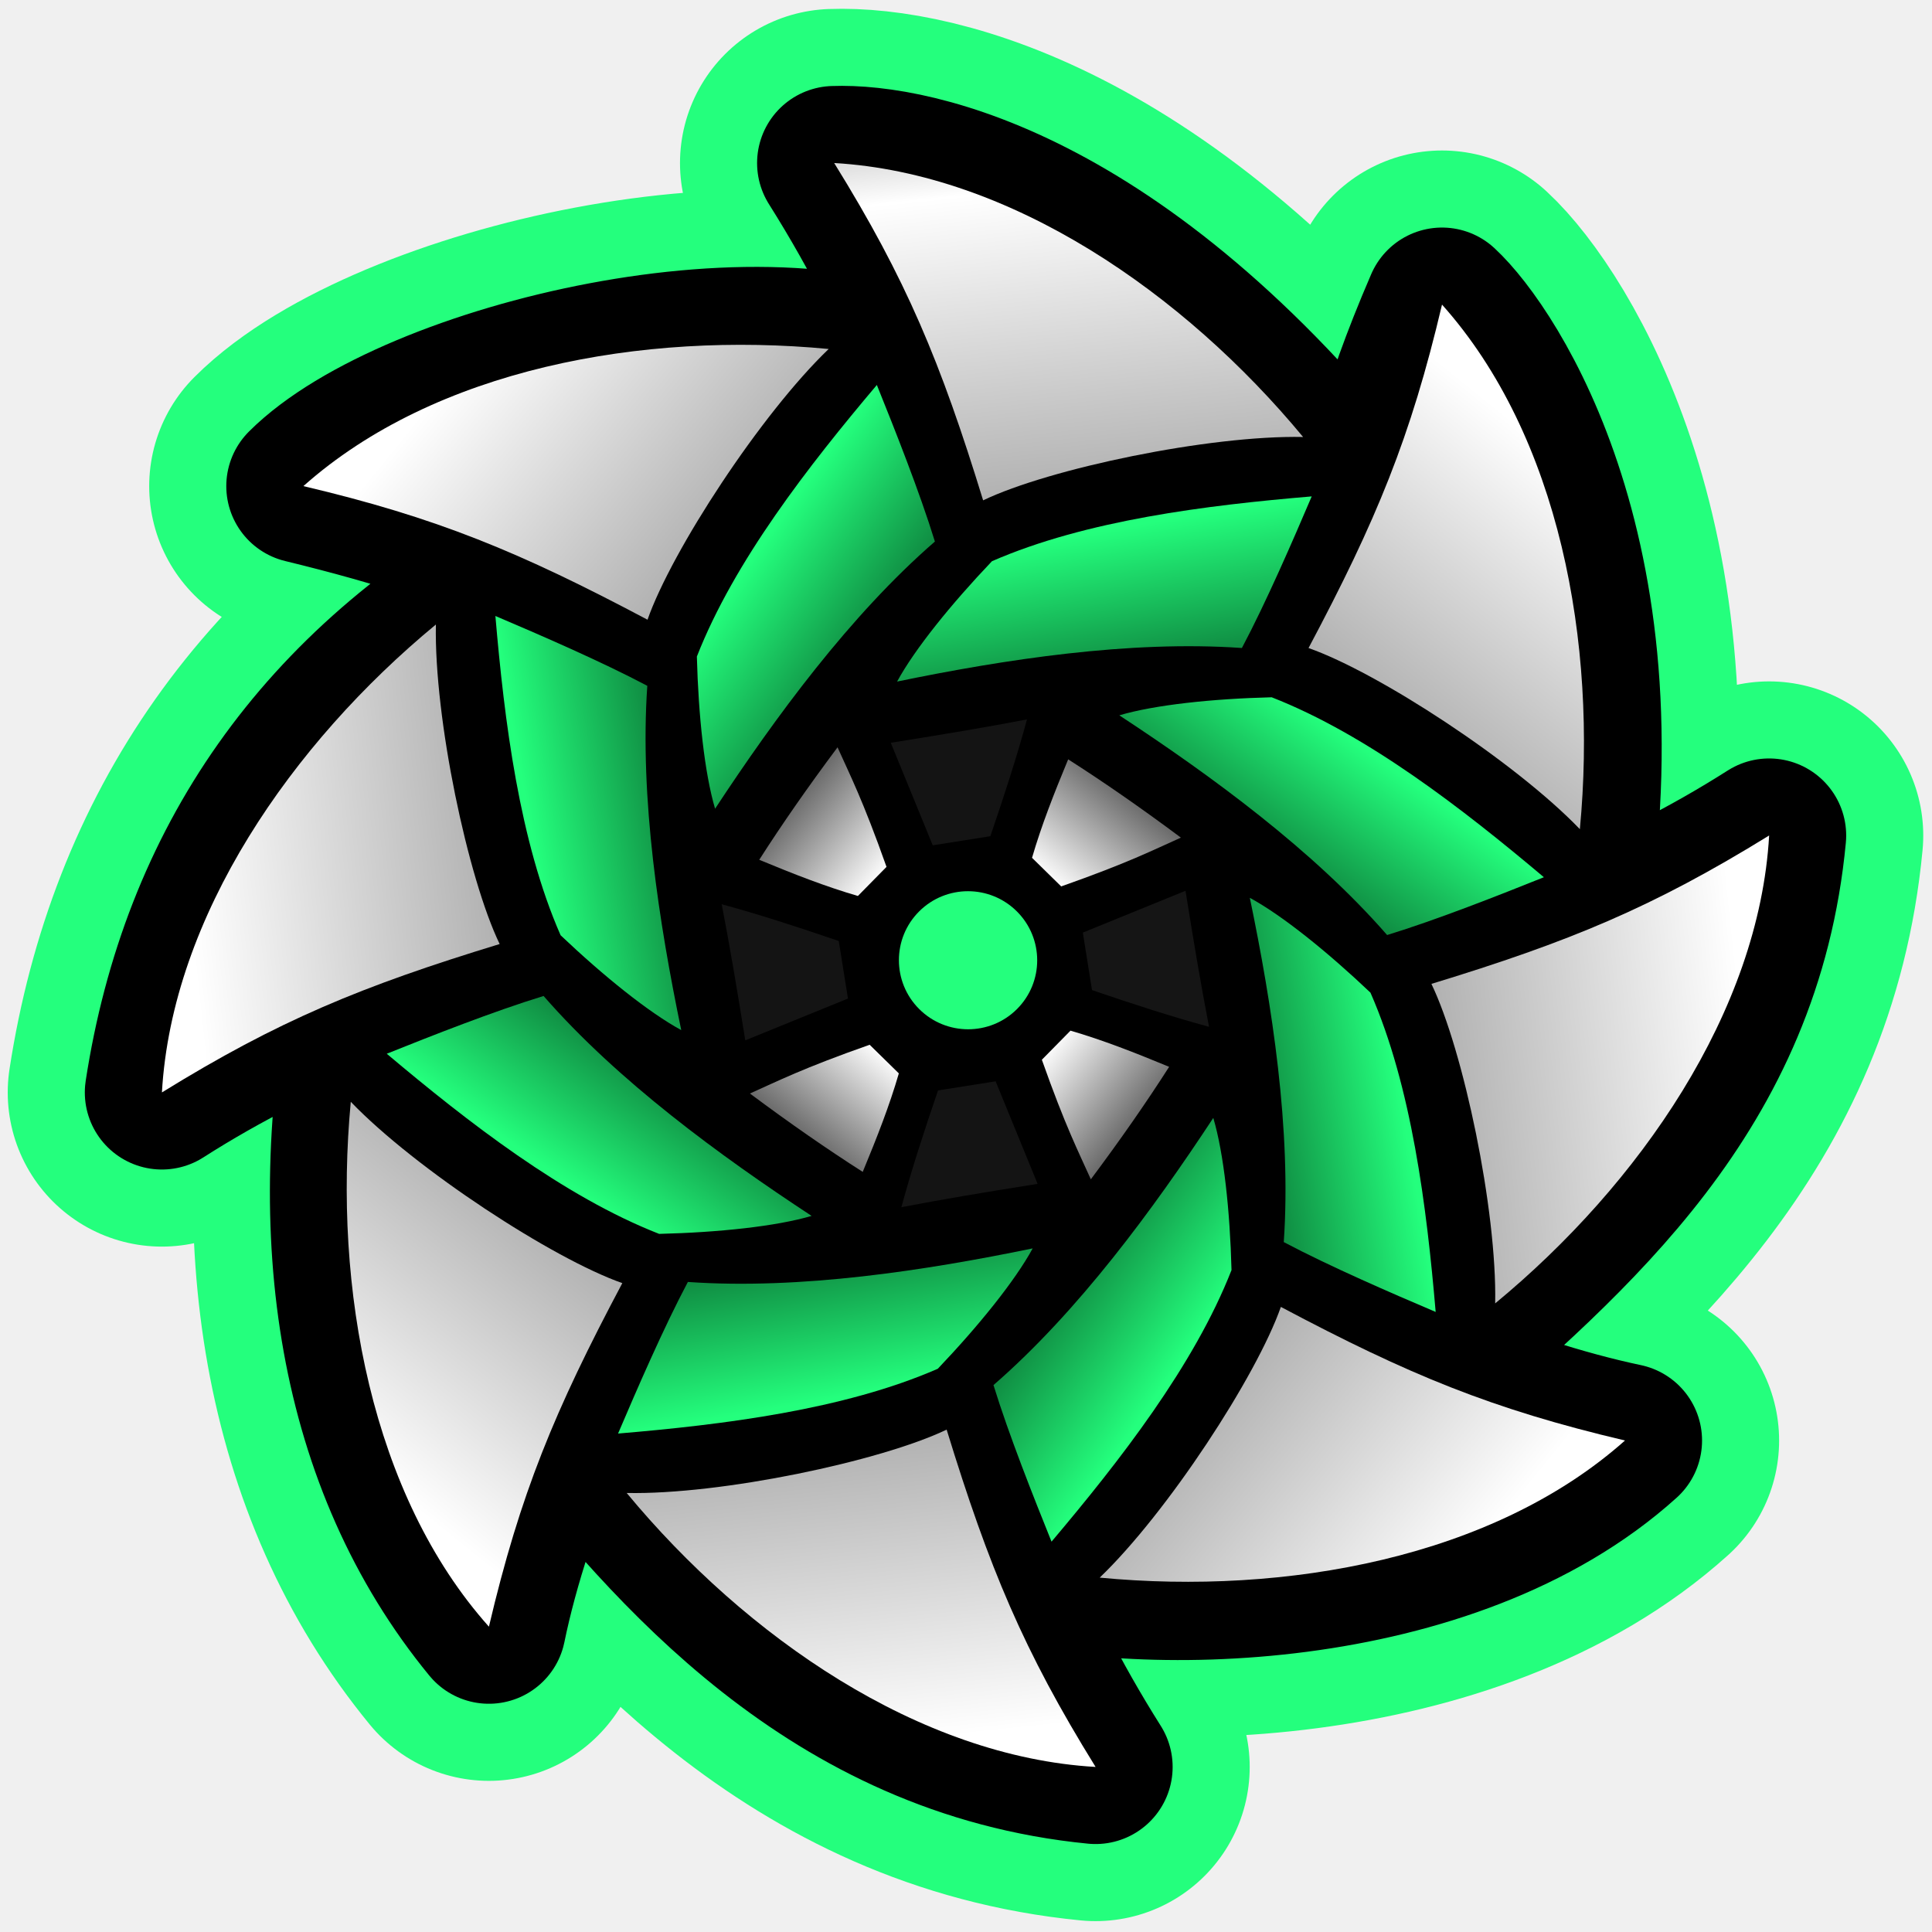
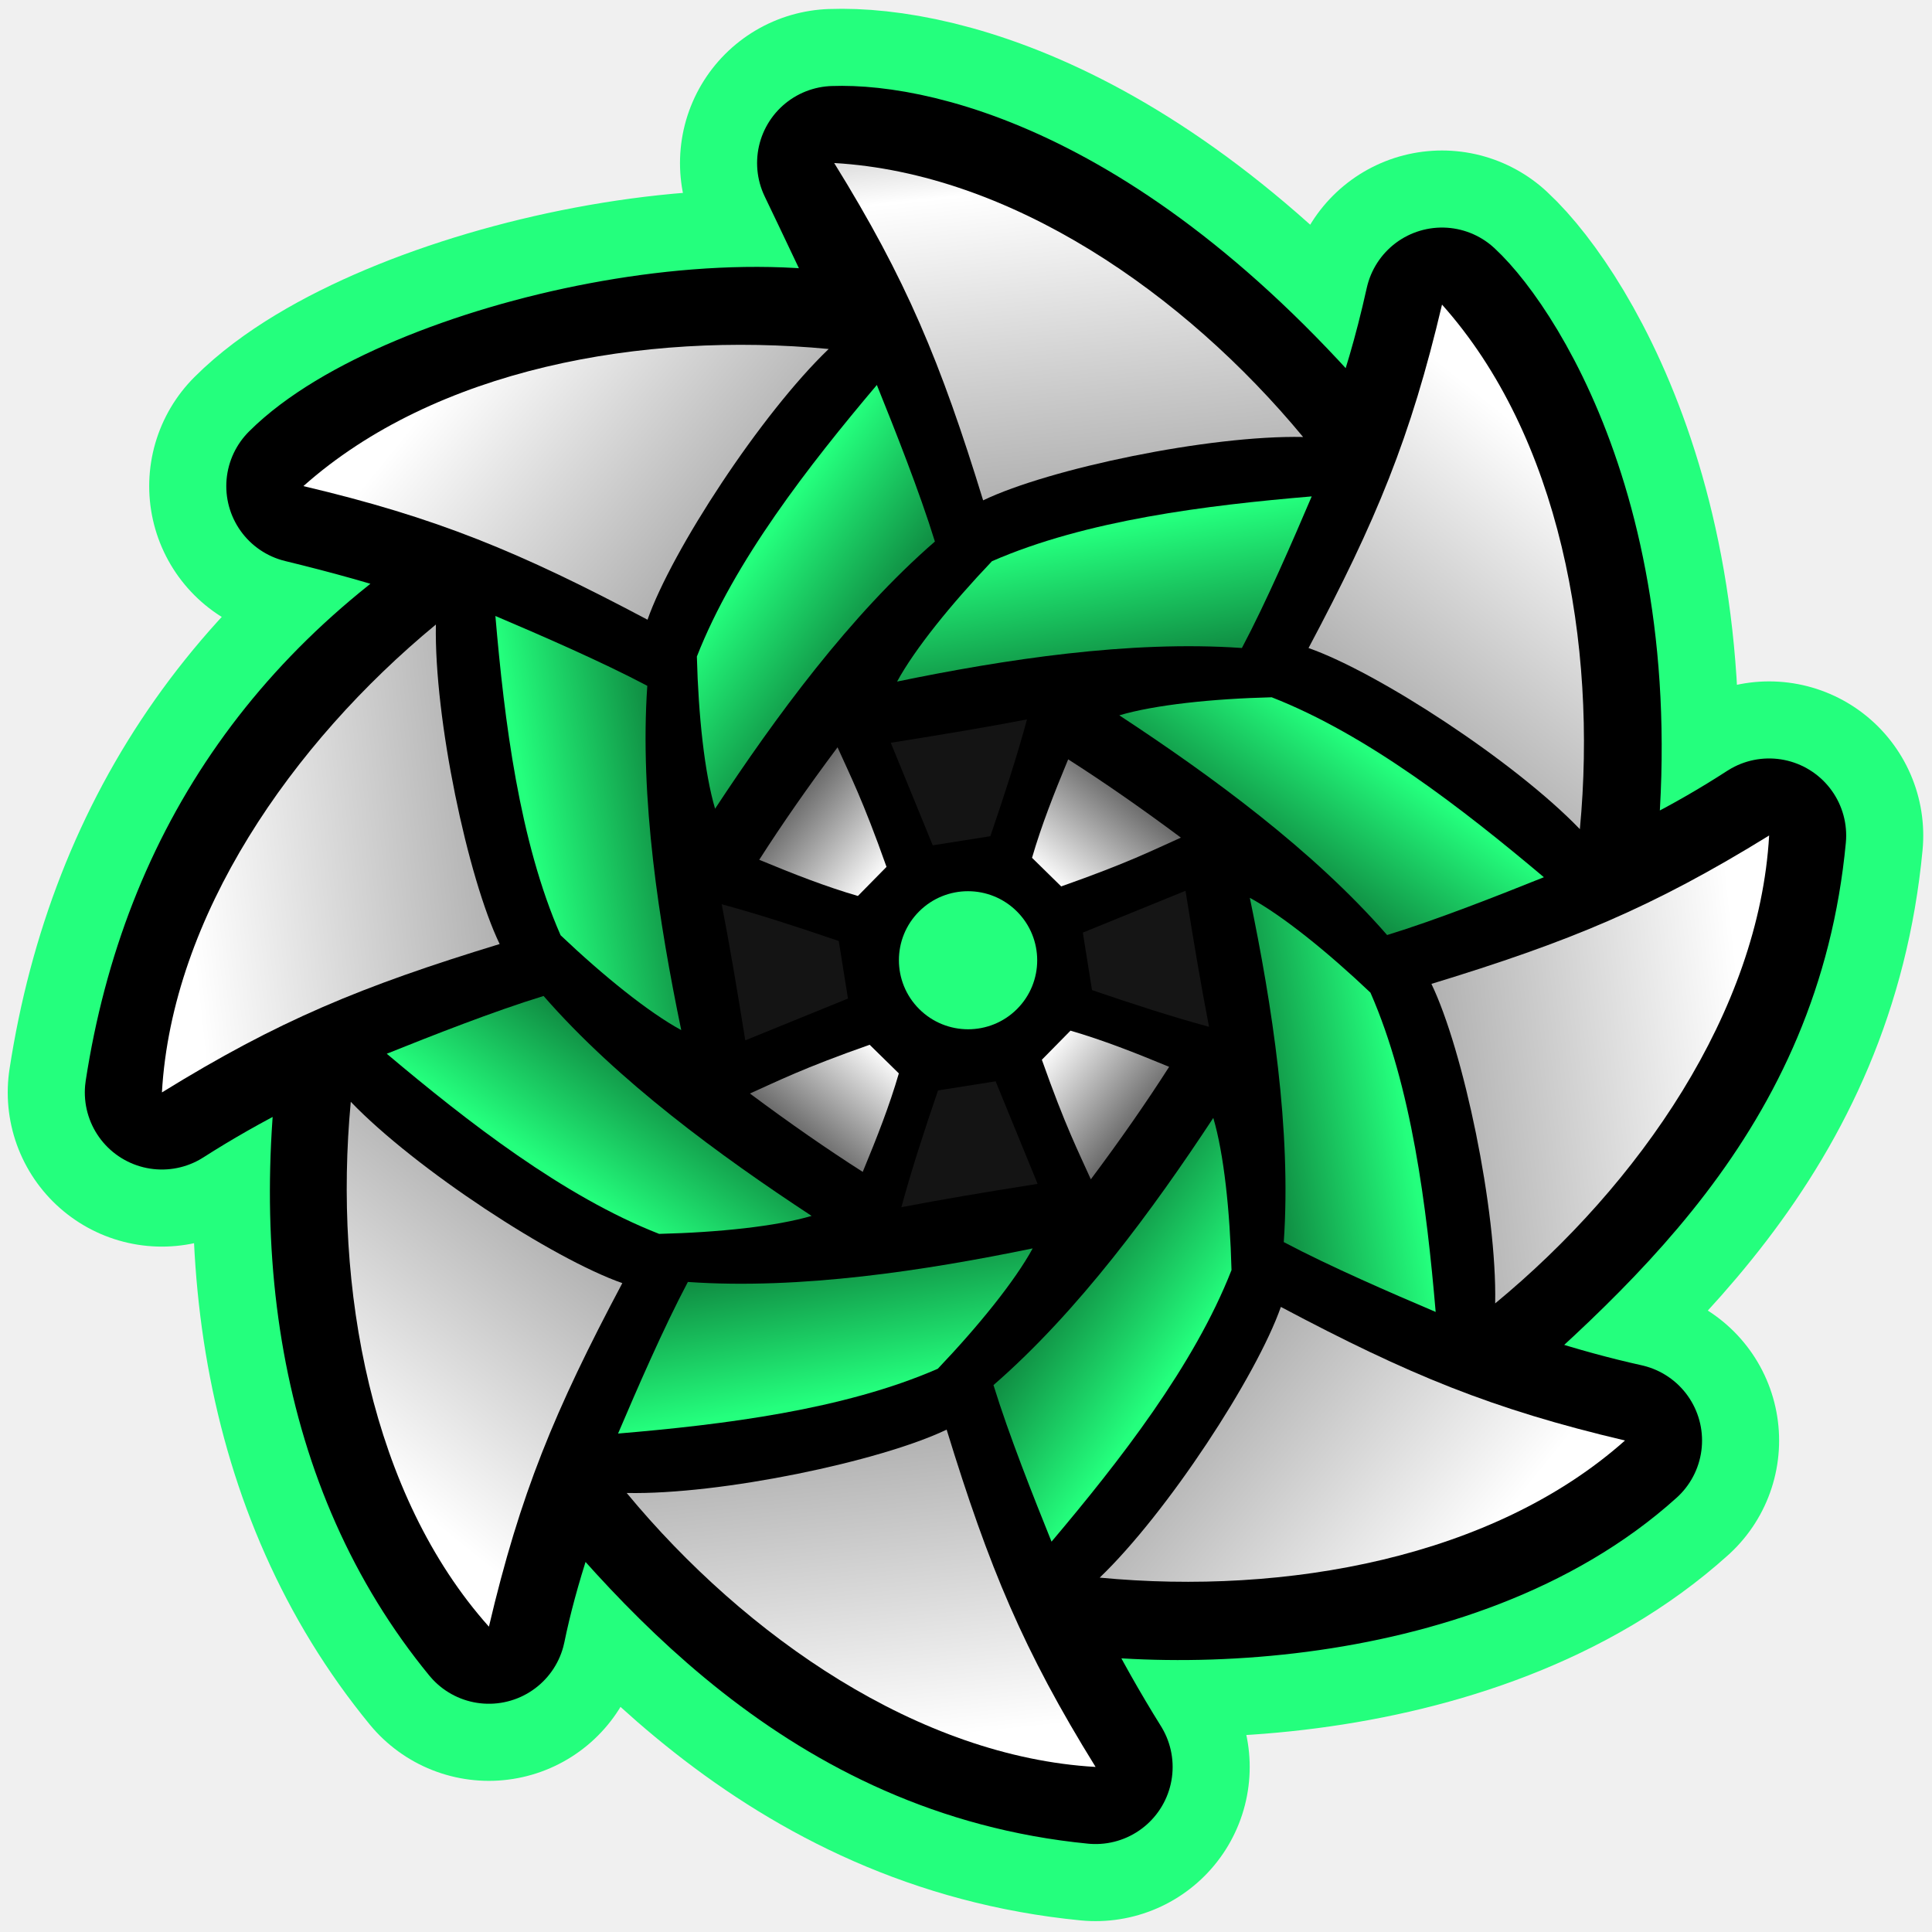
<svg xmlns="http://www.w3.org/2000/svg" xmlns:xlink="http://www.w3.org/1999/xlink" width="564" height="564" viewBox="0 0 149.225 149.225" version="1.1" id="svg1" xml:space="preserve">
  <defs id="defs1">
    <linearGradient id="linearGradient573">
      <stop style="stop-color:#ffffff;stop-opacity:1;" offset="0.253" id="stop572" />
      <stop style="stop-color:#8e8e8e;stop-opacity:1;" offset="1" id="stop573" />
    </linearGradient>
    <linearGradient id="linearGradient566">
      <stop style="stop-color:#ffffff;stop-opacity:1;" offset="0.253" id="stop565" />
      <stop style="stop-color:#242424;stop-opacity:1;" offset="0.911" id="stop566" />
    </linearGradient>
    <linearGradient id="linearGradient547">
      <stop style="stop-color:#24ff7d;stop-opacity:1;" offset="0.393" id="stop547" />
      <stop style="stop-color:#003415;stop-opacity:1;" offset="0.85" id="stop548" />
    </linearGradient>
    <linearGradient xlink:href="#linearGradient573" id="linearGradient528" x1="68.865" y1="38.677" x2="72.808" y2="76.19" gradientUnits="userSpaceOnUse" spreadMethod="repeat" />
    <linearGradient xlink:href="#linearGradient573" id="linearGradient530" x1="68.865" y1="38.677" x2="72.808" y2="76.19" gradientUnits="userSpaceOnUse" />
    <linearGradient xlink:href="#linearGradient573" id="linearGradient532" x1="68.865" y1="38.679" x2="72.808" y2="76.189" gradientUnits="userSpaceOnUse" />
    <linearGradient xlink:href="#linearGradient573" id="linearGradient534" x1="68.865" y1="38.677" x2="72.808" y2="76.19" gradientUnits="userSpaceOnUse" />
    <linearGradient xlink:href="#linearGradient573" id="linearGradient536" x1="68.865" y1="38.677" x2="72.808" y2="76.19" gradientUnits="userSpaceOnUse" />
    <linearGradient xlink:href="#linearGradient573" id="linearGradient538" x1="68.865" y1="38.677" x2="72.808" y2="76.19" gradientUnits="userSpaceOnUse" />
    <linearGradient xlink:href="#linearGradient573" id="linearGradient541" x1="68.865" y1="38.677" x2="72.808" y2="76.19" gradientUnits="userSpaceOnUse" />
    <linearGradient xlink:href="#linearGradient573" id="linearGradient546" gradientUnits="userSpaceOnUse" x1="68.865" y1="38.677" x2="72.808" y2="76.19" />
    <linearGradient xlink:href="#linearGradient547" id="linearGradient548" x1="70.124" y1="56.92" x2="76.077" y2="90.684" gradientUnits="userSpaceOnUse" />
    <linearGradient xlink:href="#linearGradient547" id="linearGradient550" x1="70.124" y1="56.92" x2="76.077" y2="90.684" gradientUnits="userSpaceOnUse" />
    <linearGradient xlink:href="#linearGradient547" id="linearGradient552" x1="70.124" y1="56.92" x2="76.077" y2="90.684" gradientUnits="userSpaceOnUse" />
    <linearGradient xlink:href="#linearGradient547" id="linearGradient554" x1="70.124" y1="56.92" x2="76.077" y2="90.684" gradientUnits="userSpaceOnUse" />
    <linearGradient xlink:href="#linearGradient547" id="linearGradient556" x1="70.124" y1="56.922" x2="76.077" y2="90.682" gradientUnits="userSpaceOnUse" />
    <linearGradient xlink:href="#linearGradient547" id="linearGradient558" x1="70.124" y1="56.92" x2="76.077" y2="90.684" gradientUnits="userSpaceOnUse" />
    <linearGradient xlink:href="#linearGradient547" id="linearGradient560" x1="70.124" y1="56.92" x2="76.077" y2="90.684" gradientUnits="userSpaceOnUse" />
    <linearGradient xlink:href="#linearGradient547" id="linearGradient562" x1="70.124" y1="56.92" x2="76.077" y2="90.684" gradientUnits="userSpaceOnUse" />
    <linearGradient xlink:href="#linearGradient566" id="linearGradient564" x1="64.766" y1="94.451" x2="63.039" y2="78.022" gradientUnits="userSpaceOnUse" />
    <linearGradient xlink:href="#linearGradient566" id="linearGradient568" x1="64.766" y1="94.451" x2="63.039" y2="78.022" gradientUnits="userSpaceOnUse" />
    <linearGradient xlink:href="#linearGradient566" id="linearGradient570" x1="64.766" y1="94.449" x2="63.039" y2="78.023" gradientUnits="userSpaceOnUse" />
    <linearGradient xlink:href="#linearGradient566" id="linearGradient572" x1="64.766" y1="94.451" x2="63.039" y2="78.022" gradientUnits="userSpaceOnUse" />
  </defs>
  <g id="layer1" style="display:inline;stroke:#ffffff;stroke-opacity:0">
-     <path style="display:inline;fill:#24ff7d;fill-opacity:1;stroke:#24ff7d;stroke-width:23.812;stroke-linecap:round;stroke-linejoin:round;stroke-dasharray:none;stroke-opacity:1;paint-order:markers stroke fill" d="m 64.428,12.595 c 6.092,-0.224 22.725,3.077 41.538,27.506 1.127,-3.842 1.535,-7.59 5.411,-16.571 3.749,3.466 14.841,19.948 9.664,48.907 5.615,-2.221 10.816,-4.855 15.602,-7.901 -1.864,19.648 -14.784,30.66 -27.251,41.523 5.913,2.449 11.286,4.185 16.118,5.207 -13.492,12.17 -37.746,12.529 -48.98,9.214 2.086,5.427 4.783,10.76 8.089,15.999 -20.483,-2.004 -32.796,-16.726 -41.404,-27.522 -2.661,6.356 -4.479,11.918 -5.455,16.687 C 27.331,112.931 24.67,95.365 28.396,76.367 22.554,78.667 17.257,81.338 12.503,84.38 15.213,66.757 24.679,52.903 41.565,43.654 36.862,41.319 31.091,39.411 23.43,37.55 31.743,29.24 60.475,22.289 72.949,29.732 70.838,23.974 67.997,18.261 64.428,12.595 Z" id="path15-9" />
-     <path style="display:inline;fill:#000000;fill-opacity:1;stroke:#000000;stroke-width:11.906;stroke-linecap:round;stroke-linejoin:round;stroke-dasharray:none;stroke-opacity:1;paint-order:markers stroke fill" d="m 64.429,12.594 c 6.092,-0.224 22.725,3.077 41.538,27.506 1.127,-3.842 1.535,-7.59 5.411,-16.571 3.749,3.466 14.841,19.948 9.664,48.907 5.615,-2.221 10.816,-4.855 15.602,-7.901 -1.864,19.648 -14.784,30.66 -27.251,41.523 5.913,2.449 11.286,4.185 16.118,5.207 -13.492,12.17 -37.746,12.529 -48.98,9.214 2.086,5.428 4.783,10.76 8.089,15.999 -20.483,-2.004 -32.796,-16.726 -41.404,-27.522 -2.661,6.356 -4.479,11.918 -5.455,16.687 C 27.332,112.93 24.671,95.364 28.397,76.366 22.555,78.666 17.258,81.337 12.504,84.379 15.214,66.756 24.68,52.902 41.566,43.653 36.863,41.318 31.092,39.41 23.431,37.549 31.744,29.239 60.476,22.288 72.95,29.731 70.839,23.973 67.998,18.26 64.429,12.594 Z" id="path15" />
+     <path style="display:inline;fill:#24ff7d;fill-opacity:1;stroke:#24ff7d;stroke-width:23.812;stroke-linecap:round;stroke-linejoin:round;stroke-dasharray:none;stroke-opacity:1;paint-order:markers stroke fill" d="m 64.428,12.595 c 6.092,-0.224 22.725,3.077 41.538,27.506 1.248,-3.714 3.024,-6.309 5.411,-16.571 3.749,3.466 14.841,19.948 9.664,48.907 5.615,-2.221 10.816,-4.855 15.602,-7.901 -1.864,19.648 -14.784,30.66 -27.251,41.523 5.913,2.449 11.286,4.185 16.118,5.207 -13.492,12.17 -37.746,12.529 -48.98,9.214 2.086,5.427 4.783,10.76 8.089,15.999 -20.483,-2.004 -32.796,-16.726 -41.404,-27.522 -2.661,6.356 -4.479,11.918 -5.455,16.687 C 27.331,112.931 24.67,95.365 28.396,76.367 22.554,78.667 17.257,81.338 12.503,84.38 15.213,66.757 24.679,52.903 41.565,43.654 36.862,41.319 31.091,39.411 23.43,37.55 31.743,29.24 60.475,22.289 72.949,29.732 71.783,24.99 68.359,19.733 64.428,12.595 Z" id="path15-9" />
+     <path style="display:inline;fill:#000000;fill-opacity:1;stroke:#000000;stroke-width:11.906;stroke-linecap:round;stroke-linejoin:round;stroke-dasharray:none;stroke-opacity:1;paint-order:markers stroke fill" d="m 64.429,12.594 c 6.092,-0.224 22.725,3.077 41.538,27.506 1.477,-3.959 3.53,-8.112 5.411,-16.571 3.749,3.466 14.841,19.948 9.664,48.907 6.557,-2.667 11.099,-4.989 15.602,-7.901 -1.864,19.648 -14.784,30.66 -27.251,41.523 5.227,2.223 10.815,4.03 16.118,5.207 -13.492,12.17 -37.746,12.529 -48.98,9.214 1.737,4.711 4.644,10.475 8.089,15.999 -20.483,-2.004 -32.796,-16.726 -41.404,-27.522 -2.661,6.356 -4.479,11.918 -5.455,16.687 C 27.332,112.93 24.671,95.364 28.397,76.366 22.555,78.666 17.258,81.337 12.504,84.379 15.214,66.756 24.68,52.902 41.566,43.653 36.863,41.318 31.092,39.41 23.431,37.549 31.744,29.239 60.476,22.288 72.95,29.731 69.935,24.417 67.322,18.593 64.429,12.594 Z" id="path15" />
    <g id="g15" style="display:inline;stroke:#ffffff;stroke-width:7.938;stroke-dasharray:none;stroke-opacity:0;paint-order:stroke fill markers" transform="matrix(0.8600442,0.8586572,-0.859226,0.8578403,103.3928,-64.57503)">
      <g id="g11" style="stroke:#ffffff;stroke-width:7.938;stroke-dasharray:none;stroke-opacity:0;paint-order:stroke fill markers">
        <path style="display:inline;fill:url(#linearGradient538);stroke:#ffffff;stroke-width:7.938;stroke-linecap:round;stroke-linejoin:round;stroke-dasharray:none;stroke-opacity:0;paint-order:stroke fill markers" d="m 65.398,68.165 c -2.694,-8.795 -4.877,-14.062 -9.453,-21.462 11.195,0.643 22.209,8.254 29.783,17.42 -5.968,-0.12 -16.129,2.02 -20.331,4.042 z" id="path3" />
        <path style="display:inline;opacity:1;fill:url(#linearGradient562);stroke:#ffffff;stroke-width:7.938;stroke-linecap:round;stroke-linejoin:round;stroke-dasharray:none;stroke-opacity:0;paint-order:stroke fill markers" d="m 59.926,79.7 c 1.124,-2.067 3.423,-4.918 6.032,-7.663 5.976,-2.616 13.636,-3.566 20.316,-4.133 -1.192,2.797 -2.889,6.722 -4.44,9.649 -7.141,-0.496 -15.092,0.737 -21.908,2.146 z" id="path4" />
        <path style="fill:#151515;fill-opacity:1;stroke:#ffffff;stroke-width:7.938;stroke-linecap:round;stroke-linejoin:round;stroke-dasharray:none;stroke-opacity:0;paint-order:stroke fill markers" d="m 70.791,84.622 c 2.982,2.159 4.885,3.513 7.175,5.067 -2.158,1.235 -4.394,2.372 -6.905,3.607 l -2.999,-2.177 z" id="path6" />
        <path style="fill:url(#linearGradient564);stroke:#ffffff;stroke-width:7.938;stroke-linecap:round;stroke-linejoin:round;stroke-dasharray:none;stroke-opacity:0;paint-order:stroke fill markers" d="m 59.611,83.979 c 2.611,-0.577 5.472,-1.091 8.583,-1.543 -0.697,1.823 -1.221,3.475 -3.181,7.577 l -2.596,0.023 c -1.029,-1.871 -1.902,-3.874 -2.806,-6.057 z" id="path7" />
      </g>
      <g id="g14" transform="rotate(90,64.14066,97.81273)" style="opacity:1;stroke:#ffffff;stroke-width:7.938;stroke-dasharray:none;stroke-opacity:0;paint-order:stroke fill markers">
        <path style="display:inline;fill:url(#linearGradient546);stroke:#ffffff;stroke-width:7.938;stroke-linecap:round;stroke-linejoin:round;stroke-dasharray:none;stroke-opacity:0;paint-order:stroke fill markers" d="m 65.398,68.165 c -2.694,-8.795 -4.877,-14.062 -9.453,-21.462 11.195,0.643 22.209,8.254 29.783,17.42 -5.968,-0.12 -16.129,2.02 -20.331,4.042 z" id="path11" />
        <path style="display:inline;opacity:1;fill:url(#linearGradient560);stroke:#ffffff;stroke-width:7.938;stroke-linecap:round;stroke-linejoin:round;stroke-dasharray:none;stroke-opacity:0;paint-order:stroke fill markers" d="m 59.926,79.7 c 1.124,-2.067 3.423,-4.918 6.032,-7.663 5.976,-2.616 13.636,-3.566 20.316,-4.133 -1.192,2.797 -2.889,6.722 -4.44,9.649 -7.141,-0.496 -15.092,0.737 -21.908,2.146 z" id="path12" />
        <path style="fill:#141414;fill-opacity:1;stroke:#ffffff;stroke-width:7.938;stroke-linecap:round;stroke-linejoin:round;stroke-dasharray:none;stroke-opacity:0;paint-order:stroke fill markers" d="m 70.791,84.622 c 2.982,2.159 4.885,3.513 7.175,5.067 -2.158,1.235 -4.394,2.372 -6.905,3.607 l -2.999,-2.177 z" id="path13" />
        <path style="fill:url(#linearGradient568);stroke:#ffffff;stroke-width:7.938;stroke-linecap:round;stroke-linejoin:round;stroke-dasharray:none;stroke-opacity:0;paint-order:stroke fill markers" d="m 59.611,83.979 c 2.611,-0.577 5.472,-1.091 8.583,-1.543 -0.697,1.823 -1.221,3.475 -3.181,7.577 l -2.596,0.023 c -1.029,-1.871 -1.902,-3.874 -2.806,-6.057 z" id="path14" />
      </g>
      <g id="g11-2" style="display:inline;stroke:#ffffff;stroke-width:7.938;stroke-dasharray:none;stroke-opacity:0;paint-order:stroke fill markers" transform="rotate(45,64.12531,97.85676)">
        <path style="display:inline;fill:url(#linearGradient541);stroke:#ffffff;stroke-width:7.938;stroke-linecap:round;stroke-linejoin:round;stroke-dasharray:none;stroke-opacity:0;paint-order:stroke fill markers" d="m 65.398,68.165 c -2.694,-8.795 -4.877,-14.062 -9.453,-21.462 11.195,0.643 22.209,8.254 29.783,17.42 -5.968,-0.12 -16.129,2.02 -20.331,4.042 z" id="path3-9" />
        <path style="display:inline;opacity:1;fill:url(#linearGradient558);stroke:#ffffff;stroke-width:7.938;stroke-linecap:round;stroke-linejoin:round;stroke-dasharray:none;stroke-opacity:0;paint-order:stroke fill markers" d="m 59.926,79.7 c 1.124,-2.067 3.423,-4.918 6.032,-7.663 5.976,-2.616 13.636,-3.566 20.316,-4.133 -1.192,2.797 -2.889,6.722 -4.44,9.649 -7.141,-0.496 -15.092,0.737 -21.908,2.146 z" id="path4-1" />
      </g>
      <g id="g14-0" transform="matrix(-1.00087,0,0,-1,128.603,195.7636)" style="display:inline;stroke:#ffffff;stroke-width:7.934;stroke-dasharray:none;stroke-opacity:0;paint-order:stroke fill markers">
        <path style="display:inline;fill:url(#linearGradient532);stroke:#ffffff;stroke-width:7.934;stroke-linecap:round;stroke-linejoin:round;stroke-dasharray:none;stroke-opacity:0;paint-order:stroke fill markers" d="m 65.398,68.165 c -2.694,-8.795 -4.877,-14.062 -9.453,-21.462 11.195,0.643 22.209,8.254 29.783,17.42 -5.968,-0.12 -16.129,2.02 -20.331,4.042 z" id="path11-6" />
        <path style="display:inline;opacity:1;fill:url(#linearGradient556);stroke:#ffffff;stroke-width:7.934;stroke-linecap:round;stroke-linejoin:round;stroke-dasharray:none;stroke-opacity:0;paint-order:stroke fill markers" d="m 59.926,79.7 c 1.124,-2.067 3.423,-4.918 6.032,-7.663 5.976,-2.616 13.636,-3.566 20.316,-4.133 -1.192,2.797 -2.889,6.722 -4.44,9.649 -7.141,-0.496 -15.092,0.737 -21.908,2.146 z" id="path12-2" />
        <path style="fill:#141414;fill-opacity:1;stroke:#ffffff;stroke-width:7.934;stroke-linecap:round;stroke-linejoin:round;stroke-dasharray:none;stroke-opacity:0;paint-order:stroke fill markers" d="m 70.791,84.622 c 2.982,2.159 4.885,3.513 7.175,5.067 -2.158,1.235 -4.394,2.372 -6.905,3.607 l -2.999,-2.177 z" id="path13-6" />
        <path style="fill:url(#linearGradient570);stroke:#ffffff;stroke-width:7.934;stroke-linecap:round;stroke-linejoin:round;stroke-dasharray:none;stroke-opacity:0;paint-order:stroke fill markers" d="m 59.611,83.979 c 2.611,-0.577 5.472,-1.091 8.583,-1.543 -0.697,1.823 -1.221,3.475 -3.181,7.577 l -2.596,0.023 c -1.029,-1.871 -1.902,-3.874 -2.806,-6.057 z" id="path14-1" />
      </g>
      <g id="g14-02" transform="rotate(-90,64.13741,97.86007)" style="display:inline;stroke:#ffffff;stroke-width:7.938;stroke-dasharray:none;stroke-opacity:0;paint-order:stroke fill markers">
        <path style="display:inline;fill:url(#linearGradient530);stroke:#ffffff;stroke-width:7.938;stroke-linecap:round;stroke-linejoin:round;stroke-dasharray:none;stroke-opacity:0;paint-order:stroke fill markers" d="m 65.398,68.165 c -2.694,-8.795 -4.877,-14.062 -9.453,-21.462 11.195,0.643 22.209,8.254 29.783,17.42 -5.968,-0.12 -16.129,2.02 -20.331,4.042 z" id="path11-3" />
        <path style="display:inline;opacity:1;fill:url(#linearGradient554);stroke:#ffffff;stroke-width:7.938;stroke-linecap:round;stroke-linejoin:round;stroke-dasharray:none;stroke-opacity:0;paint-order:stroke fill markers" d="m 59.926,79.7 c 1.124,-2.067 3.423,-4.918 6.032,-7.663 5.976,-2.616 13.636,-3.566 20.316,-4.133 -1.192,2.797 -2.889,6.722 -4.44,9.649 -7.141,-0.496 -15.092,0.737 -21.908,2.146 z" id="path12-7" />
        <path style="fill:#141414;fill-opacity:1;stroke:#ffffff;stroke-width:7.938;stroke-linecap:round;stroke-linejoin:round;stroke-dasharray:none;stroke-opacity:0;paint-order:stroke fill markers" d="m 70.791,84.622 c 2.982,2.159 4.885,3.513 7.175,5.067 -2.158,1.235 -4.394,2.372 -6.905,3.607 l -2.999,-2.177 z" id="path13-5" />
        <path style="fill:url(#linearGradient572);stroke:#ffffff;stroke-width:7.938;stroke-linecap:round;stroke-linejoin:round;stroke-dasharray:none;stroke-opacity:0;paint-order:stroke fill markers" d="m 59.611,83.979 c 2.611,-0.577 5.472,-1.091 8.583,-1.543 -0.697,1.823 -1.221,3.475 -3.181,7.577 l -2.596,0.023 c -1.029,-1.871 -1.902,-3.874 -2.806,-6.057 z" id="path14-9" />
      </g>
      <g id="g11-2-7" style="display:inline;stroke:#ffffff;stroke-width:7.938;stroke-dasharray:none;stroke-opacity:0;paint-order:stroke fill markers" transform="rotate(135,64.19301,97.80512)">
        <path style="display:inline;fill:url(#linearGradient534);stroke:#ffffff;stroke-width:7.938;stroke-linecap:round;stroke-linejoin:round;stroke-dasharray:none;stroke-opacity:0;paint-order:stroke fill markers" d="m 65.398,68.165 c -2.694,-8.795 -4.877,-14.062 -9.453,-21.462 11.195,0.643 22.209,8.254 29.783,17.42 -5.968,-0.12 -16.129,2.02 -20.331,4.042 z" id="path3-9-3" />
        <path style="display:inline;opacity:1;fill:url(#linearGradient552);stroke:#ffffff;stroke-width:7.938;stroke-linecap:round;stroke-linejoin:round;stroke-dasharray:none;stroke-opacity:0;paint-order:stroke fill markers" d="m 59.926,79.7 c 1.124,-2.067 3.423,-4.918 6.032,-7.663 5.976,-2.616 13.636,-3.566 20.316,-4.133 -1.192,2.797 -2.889,6.722 -4.44,9.649 -7.141,-0.496 -15.092,0.737 -21.908,2.146 z" id="path4-1-6" />
      </g>
      <g id="g11-2-1" style="display:inline;stroke:#ffffff;stroke-width:7.938;stroke-dasharray:none;stroke-opacity:0;paint-order:stroke fill markers" transform="rotate(-135,64.18269,97.77077)">
        <path style="display:inline;fill:url(#linearGradient536);stroke:#ffffff;stroke-width:7.938;stroke-linecap:round;stroke-linejoin:round;stroke-dasharray:none;stroke-opacity:0;paint-order:stroke fill markers" d="m 65.398,68.165 c -2.694,-8.795 -4.877,-14.062 -9.453,-21.462 11.195,0.643 22.209,8.254 29.783,17.42 -5.968,-0.12 -16.129,2.02 -20.331,4.042 z" id="path3-9-9" />
        <path style="display:inline;opacity:1;fill:url(#linearGradient550);stroke:#ffffff;stroke-width:7.938;stroke-linecap:round;stroke-linejoin:round;stroke-dasharray:none;stroke-opacity:0;paint-order:stroke fill markers" d="m 59.926,79.7 c 1.124,-2.067 3.423,-4.918 6.032,-7.663 5.976,-2.616 13.636,-3.566 20.316,-4.133 -1.192,2.797 -2.889,6.722 -4.44,9.649 -7.141,-0.496 -15.092,0.737 -21.908,2.146 z" id="path4-1-4" />
      </g>
      <g id="g11-2-0" style="display:inline;stroke:#ffffff;stroke-width:7.938;stroke-dasharray:none;stroke-opacity:0;paint-order:stroke fill markers" transform="rotate(-45,64.39906,97.80941)">
        <path style="display:inline;fill:url(#linearGradient528);fill-rule:nonzero;stroke:#ffffff;stroke-width:7.938;stroke-linecap:round;stroke-linejoin:round;stroke-dasharray:none;stroke-opacity:0;paint-order:stroke fill markers" d="m 65.398,68.165 c -2.694,-8.795 -4.877,-14.062 -9.453,-21.462 11.195,0.643 22.209,8.254 29.783,17.42 -5.968,-0.12 -16.129,2.02 -20.331,4.042 z" id="path3-9-36" />
        <path style="display:inline;opacity:1;fill:url(#linearGradient548);stroke:#ffffff;stroke-width:7.938;stroke-linecap:round;stroke-linejoin:round;stroke-dasharray:none;stroke-opacity:0;paint-order:stroke fill markers" d="m 59.926,79.7 c 1.124,-2.067 3.423,-4.918 6.032,-7.663 5.976,-2.616 13.636,-3.566 20.316,-4.133 -1.192,2.797 -2.889,6.722 -4.44,9.649 -7.141,-0.496 -15.092,0.737 -21.908,2.146 z" id="path4-1-1" />
      </g>
      <circle style="display:inline;fill:#24ff7d;fill-opacity:1;stroke:#000000;stroke-width:5.122;stroke-linecap:round;stroke-linejoin:round;stroke-dasharray:none;stroke-opacity:1;paint-order:stroke fill markers" id="path5" cx="64.151" cy="97.523" r="4.393" />
    </g>
  </g>
</svg>
